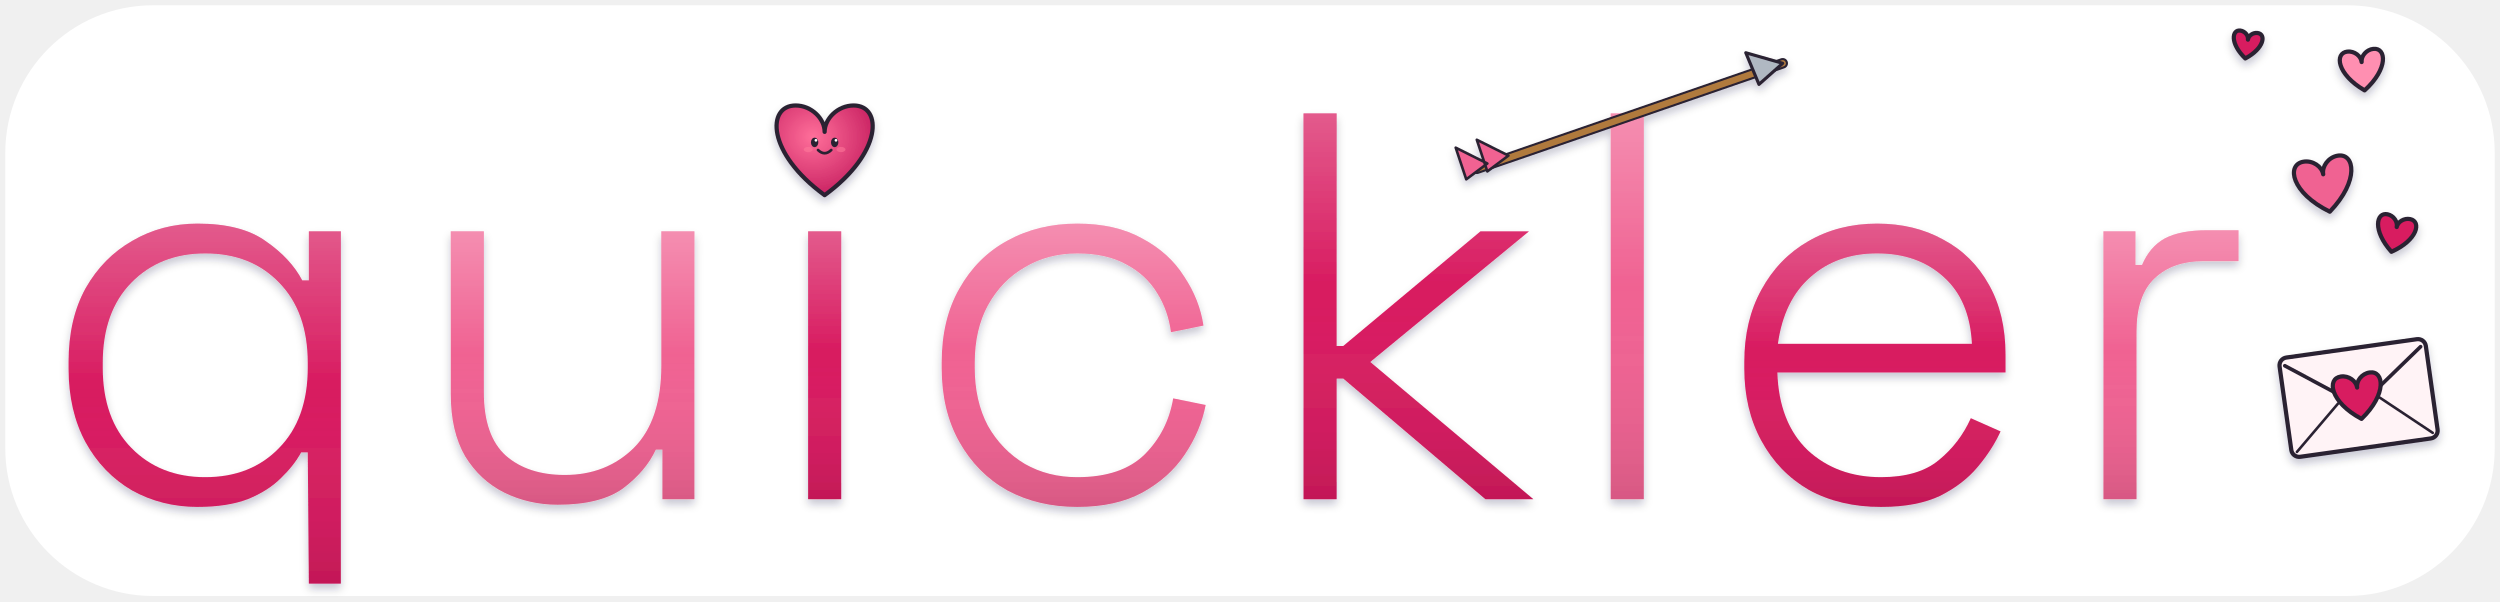
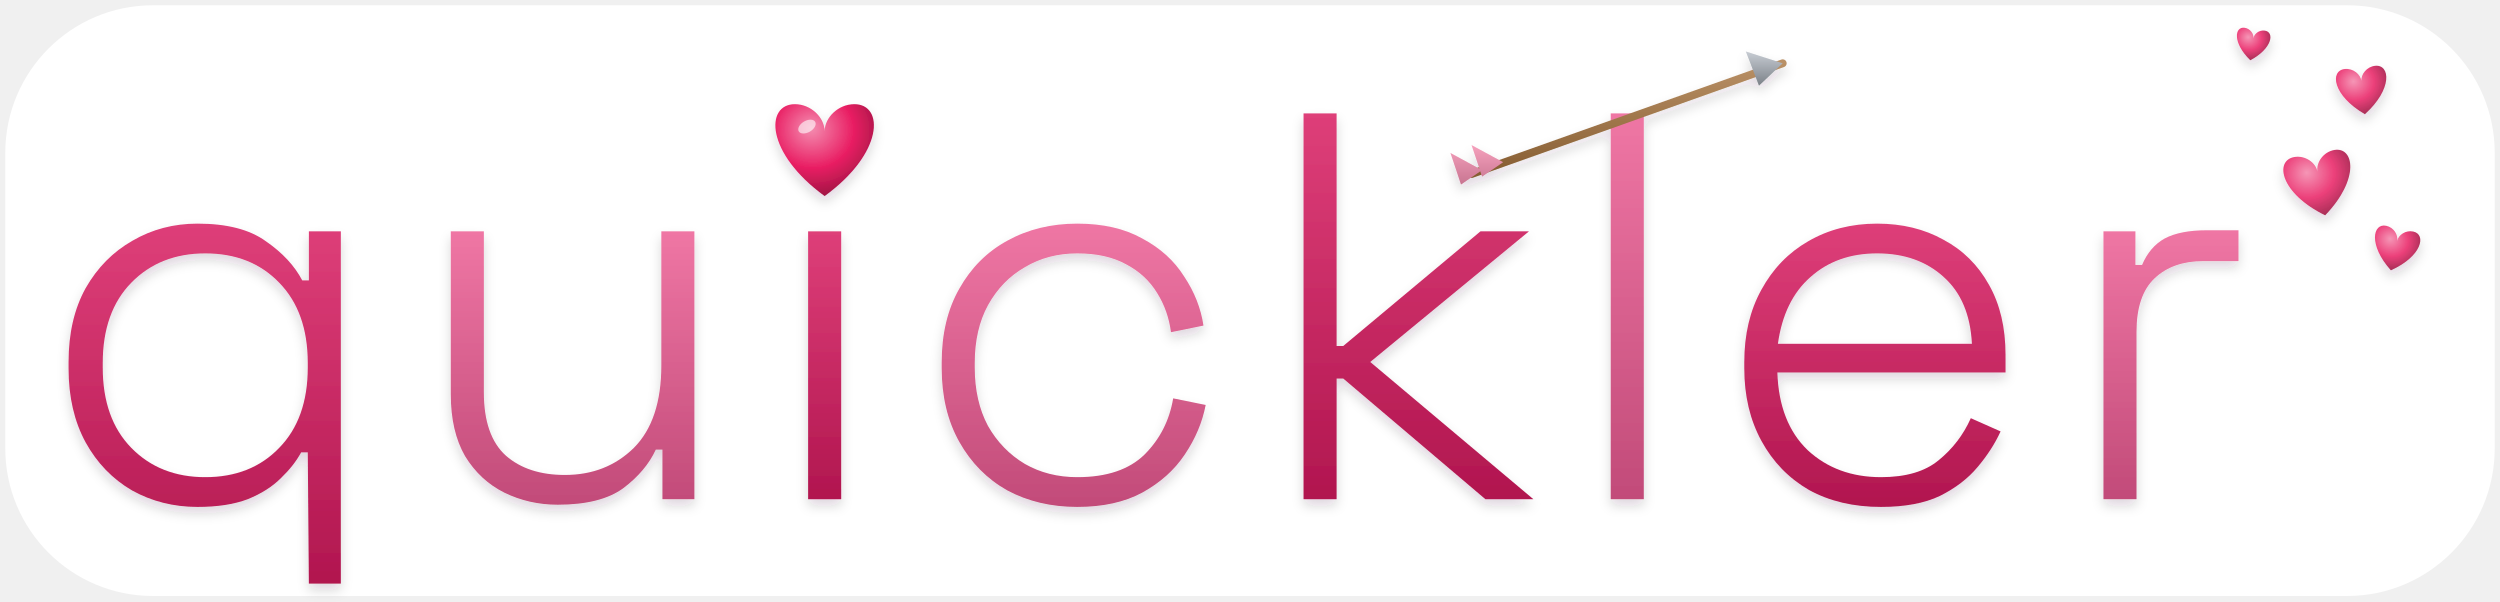
- <svg xmlns="http://www.w3.org/2000/svg" width="1896" height="456" viewBox="-12 -32 948 228" role="img" aria-label="Quickler Valentine's Day logo">
+ <svg xmlns="http://www.w3.org/2000/svg" width="1896" height="456" viewBox="-12 -32 948 228" role="img" aria-label="Quickler logo">
  <defs>
-     <filter id="ds" x="-5%" y="-10%" width="110%" height="130%">
-       <feDropShadow dx="0" dy="2" stdDeviation="1.6" flood-color="#1b1030" flood-opacity=".22" />
+     <filter id="lift" x="-6%" y="-12%" width="112%" height="134%">
+       <feDropShadow dx="0" dy="2.5" stdDeviation="2.2" flood-color="#241830" flood-opacity=".16" />
    </filter>
-     <linearGradient id="shine" x1="0" y1="0" x2="0" y2="1">
-       <stop stop-color="#fff" stop-opacity=".28" />
-       <stop offset=".45" stop-color="#fff" stop-opacity="0" />
-       <stop offset="1" stop-color="#000" stop-opacity=".10" />
+     <linearGradient id="LD81B60" x1="0" y1="0" x2="0" y2="1">
+       <stop stop-color="#DE3F79" />
+       <stop offset="1" stop-color="#B1164F" />
    </linearGradient>
-     <radialGradient id="hrt" cx="0.38" cy="0.35" r=".75">
-       <stop stop-color="#FF6F9A" />
-       <stop offset="1" stop-color="#C2185B" />
+     <linearGradient id="LEC5C93" x1="0" y1="0" x2="0" y2="1">
+       <stop stop-color="#EF76A4" />
+       <stop offset="1" stop-color="#C24B79" />
+     </linearGradient>
+     <radialGradient id="hrt" cx="0.4" cy="0.3" r="0.75" fx="0.36" fy="0.26">
+       <stop stop-color="#F48EB1" />
+       <stop offset=".55" stop-color="#E91E63" />
+       <stop offset="1" stop-color="#971440" />
+     </radialGradient>
+     <linearGradient id="shaft" x1="0" y1="0" x2="0" y2="1">
+       <stop stop-color="#B99065" />
+       <stop offset="1" stop-color="#865D32" />
+     </linearGradient>
+     <linearGradient id="tip" x1="0" y1="0" x2="0" y2="1">
+       <stop stop-color="#C8CDD4" />
+       <stop offset="1" stop-color="#7B8188" />
+     </linearGradient>
+     <linearGradient id="fl" x1="0" y1="0" x2="0" y2="1">
+       <stop stop-color="#F6A1BD" />
+       <stop offset="1" stop-color="#C87591" />
+     </linearGradient>
+     <radialGradient id="hrt2" cx="0.38" cy="0.32" r="0.7" fx="0.34" fy="0.28">
+       <stop stop-color="#F596B6" />
+       <stop offset=".55" stop-color="#EC407A" />
+       <stop offset="1" stop-color="#A52D55" />
    </radialGradient>
  </defs>
  <rect x="-10" y="-30" width="944" height="224" rx="56" fill="#FFFFFF" />
-   <g filter="url(#ds)">
-     <path d="M105.124 189.3L104.706 139.535H102.198C100.387 142.879 97.809 146.153 94.465 149.358C91.26 152.563 87.08 155.21 81.925 157.3C76.77 159.251 70.43 160.226 62.906 160.226C53.849 160.226 45.559 158.136 38.035 153.956C30.65 149.637 24.798 143.576 20.479 135.773C16.16 127.831 14 118.496 14 107.767V105.259C14 94.391 16.16 85.056 20.479 77.253C24.938 69.45 30.859 63.459 38.244 59.279C45.629 54.96 53.849 52.8 62.906 52.8C74.053 52.8 82.691 55.029 88.822 59.488C95.092 63.807 99.69 68.754 102.616 74.327H105.124V55.726H117.246V189.3H105.124ZM65.832 148.94C77.397 148.94 86.732 145.248 93.838 137.863C101.083 130.478 104.706 120.307 104.706 107.349V105.677C104.706 92.719 101.083 82.548 93.838 75.163C86.732 67.778 77.397 64.086 65.832 64.086C54.407 64.086 45.071 67.778 37.826 75.163C30.581 82.548 26.958 92.719 26.958 105.677V107.349C26.958 120.307 30.581 130.478 37.826 137.863C45.071 145.248 54.407 148.94 65.832 148.94Z" fill="#D81B60" />
-     <path d="M199.484 159.39C192.239 159.39 185.481 157.857 179.211 154.792C173.081 151.727 168.134 147.129 164.372 140.998C160.75 134.728 158.938 126.925 158.938 117.59V55.726H171.478V116.754C171.478 127.761 174.265 135.773 179.838 140.789C185.412 145.666 192.866 148.104 202.201 148.104C212.651 148.104 221.36 144.69 228.326 137.863C235.293 130.896 238.776 120.446 238.776 106.513V55.726H251.316V157.3H239.194V138.49H236.686C234.178 143.924 230.068 148.801 224.355 153.12C218.643 157.3 210.352 159.39 199.484 159.39Z" fill="#F06292" />
-     <path d="M294.439 157.3V55.726H306.979V157.3H294.439Z" fill="#D81B60" />
-     <path d="M396.499 160.226C386.607 160.226 377.759 158.136 369.956 153.956C362.293 149.637 356.232 143.506 351.773 135.564C347.315 127.622 345.085 118.287 345.085 107.558V105.468C345.085 94.6 347.315 85.265 351.773 77.462C356.232 69.52 362.293 63.459 369.956 59.279C377.759 54.96 386.607 52.8 396.499 52.8C406.253 52.8 414.473 54.681 421.161 58.443C427.989 62.066 433.283 66.873 437.045 72.864C440.947 78.716 443.385 84.916 444.36 91.465L432.029 93.973C431.333 88.539 429.591 83.593 426.804 79.134C424.018 74.536 420.116 70.913 415.1 68.266C410.084 65.479 403.884 64.086 396.499 64.086C389.115 64.086 382.496 65.828 376.644 69.311C370.792 72.655 366.125 77.462 362.641 83.732C359.297 89.863 357.625 97.178 357.625 105.677V107.349C357.625 115.848 359.297 123.233 362.641 129.503C366.125 135.634 370.792 140.441 376.644 143.924C382.496 147.268 389.115 148.94 396.499 148.94C407.646 148.94 416.145 146.084 421.997 140.371C427.849 134.519 431.472 127.413 432.865 119.053L445.196 121.561C443.942 128.11 441.295 134.38 437.254 140.371C433.353 146.223 427.989 151.03 421.161 154.792C414.473 158.415 406.253 160.226 396.499 160.226Z" fill="#F06292" />
-     <path d="M482.302 157.3V11H494.842V99.198H497.35L549.391 55.726H567.783L507.591 105.259L569.455 157.3H551.272L497.35 111.529H494.842V157.3H482.302Z" fill="#D81B60" />
-     <path d="M598.787 157.3V11H611.327V157.3Z" fill="#F06292" />
-     <path d="M701.266 160.226C690.816 160.226 681.689 158.066 673.886 153.747C666.223 149.288 660.232 143.088 655.912 135.146C651.593 127.204 649.433 118.078 649.433 107.767V105.259C649.433 94.809 651.593 85.683 655.912 77.88C660.232 69.938 666.153 63.807 673.677 59.488C681.341 55.029 690.049 52.8 699.802 52.8C709.277 52.8 717.637 54.82 724.883 58.861C732.267 62.762 738.049 68.475 742.229 75.999C746.409 83.384 748.5 92.231 748.5 102.542V109.23H661.974C662.392 121.909 666.223 131.732 673.469 138.699C680.853 145.526 690.119 148.94 701.266 148.94C710.74 148.94 718.055 146.78 723.211 142.461C728.505 138.142 732.546 132.847 735.333 126.577L746.619 131.593C744.529 136.191 741.603 140.719 737.841 145.178C734.218 149.497 729.48 153.12 723.628 156.046C717.776 158.833 710.322 160.226 701.266 160.226ZM662.182 98.362H735.75C735.193 87.355 731.64 78.925 725.091 73.073C718.543 67.082 710.113 64.086 699.802 64.086C689.631 64.086 681.201 67.082 674.513 73.073C667.825 78.925 663.715 87.355 662.182 98.362Z" fill="#D81B60" />
-     <path d="M785.63 157.3V55.726H797.752V68.475H800.26C802.21 63.877 805.067 60.533 808.829 58.443C812.73 56.353 818.094 55.308 824.922 55.308H836.835V67.012H823.459C815.795 67.012 809.665 69.172 805.067 73.491C800.469 77.81 798.17 84.568 798.17 93.764V157.3H785.63Z" fill="#F06292" />
-     <path d="M105.124 189.3L104.706 139.535H102.198C100.387 142.879 97.809 146.153 94.465 149.358C91.26 152.563 87.08 155.21 81.925 157.3C76.77 159.251 70.43 160.226 62.906 160.226C53.849 160.226 45.559 158.136 38.035 153.956C30.65 149.637 24.798 143.576 20.479 135.773C16.16 127.831 14 118.496 14 107.767V105.259C14 94.391 16.16 85.056 20.479 77.253C24.938 69.45 30.859 63.459 38.244 59.279C45.629 54.96 53.849 52.8 62.906 52.8C74.053 52.8 82.691 55.029 88.822 59.488C95.092 63.807 99.69 68.754 102.616 74.327H105.124V55.726H117.246V189.3H105.124ZM65.832 148.94C77.397 148.94 86.732 145.248 93.838 137.863C101.083 130.478 104.706 120.307 104.706 107.349V105.677C104.706 92.719 101.083 82.548 93.838 75.163C86.732 67.778 77.397 64.086 65.832 64.086C54.407 64.086 45.071 67.778 37.826 75.163C30.581 82.548 26.958 92.719 26.958 105.677V107.349C26.958 120.307 30.581 130.478 37.826 137.863C45.071 145.248 54.407 148.94 65.832 148.94Z" fill="url(#shine)" />
-     <path d="M199.484 159.39C192.239 159.39 185.481 157.857 179.211 154.792C173.081 151.727 168.134 147.129 164.372 140.998C160.75 134.728 158.938 126.925 158.938 117.59V55.726H171.478V116.754C171.478 127.761 174.265 135.773 179.838 140.789C185.412 145.666 192.866 148.104 202.201 148.104C212.651 148.104 221.36 144.69 228.326 137.863C235.293 130.896 238.776 120.446 238.776 106.513V55.726H251.316V157.3H239.194V138.49H236.686C234.178 143.924 230.068 148.801 224.355 153.12C218.643 157.3 210.352 159.39 199.484 159.39Z" fill="url(#shine)" />
-     <path d="M294.439 157.3V55.726H306.979V157.3H294.439Z" fill="url(#shine)" />
-     <path d="M396.499 160.226C386.607 160.226 377.759 158.136 369.956 153.956C362.293 149.637 356.232 143.506 351.773 135.564C347.315 127.622 345.085 118.287 345.085 107.558V105.468C345.085 94.6 347.315 85.265 351.773 77.462C356.232 69.52 362.293 63.459 369.956 59.279C377.759 54.96 386.607 52.8 396.499 52.8C406.253 52.8 414.473 54.681 421.161 58.443C427.989 62.066 433.283 66.873 437.045 72.864C440.947 78.716 443.385 84.916 444.36 91.465L432.029 93.973C431.333 88.539 429.591 83.593 426.804 79.134C424.018 74.536 420.116 70.913 415.1 68.266C410.084 65.479 403.884 64.086 396.499 64.086C389.115 64.086 382.496 65.828 376.644 69.311C370.792 72.655 366.125 77.462 362.641 83.732C359.297 89.863 357.625 97.178 357.625 105.677V107.349C357.625 115.848 359.297 123.233 362.641 129.503C366.125 135.634 370.792 140.441 376.644 143.924C382.496 147.268 389.115 148.94 396.499 148.94C407.646 148.94 416.145 146.084 421.997 140.371C427.849 134.519 431.472 127.413 432.865 119.053L445.196 121.561C443.942 128.11 441.295 134.38 437.254 140.371C433.353 146.223 427.989 151.03 421.161 154.792C414.473 158.415 406.253 160.226 396.499 160.226Z" fill="url(#shine)" />
-     <path d="M482.302 157.3V11H494.842V99.198H497.35L549.391 55.726H567.783L507.591 105.259L569.455 157.3H551.272L497.35 111.529H494.842V157.3H482.302Z" fill="url(#shine)" />
-     <path d="M598.787 157.3V11H611.327V157.3Z" fill="url(#shine)" />
-     <path d="M701.266 160.226C690.816 160.226 681.689 158.066 673.886 153.747C666.223 149.288 660.232 143.088 655.912 135.146C651.593 127.204 649.433 118.078 649.433 107.767V105.259C649.433 94.809 651.593 85.683 655.912 77.88C660.232 69.938 666.153 63.807 673.677 59.488C681.341 55.029 690.049 52.8 699.802 52.8C709.277 52.8 717.637 54.82 724.883 58.861C732.267 62.762 738.049 68.475 742.229 75.999C746.409 83.384 748.5 92.231 748.5 102.542V109.23H661.974C662.392 121.909 666.223 131.732 673.469 138.699C680.853 145.526 690.119 148.94 701.266 148.94C710.74 148.94 718.055 146.78 723.211 142.461C728.505 138.142 732.546 132.847 735.333 126.577L746.619 131.593C744.529 136.191 741.603 140.719 737.841 145.178C734.218 149.497 729.48 153.12 723.628 156.046C717.776 158.833 710.322 160.226 701.266 160.226ZM662.182 98.362H735.75C735.193 87.355 731.64 78.925 725.091 73.073C718.543 67.082 710.113 64.086 699.802 64.086C689.631 64.086 681.201 67.082 674.513 73.073C667.825 78.925 663.715 87.355 662.182 98.362Z" fill="url(#shine)" />
-     <path d="M785.63 157.3V55.726H797.752V68.475H800.26C802.21 63.877 805.067 60.533 808.829 58.443C812.73 56.353 818.094 55.308 824.922 55.308H836.835V67.012H823.459C815.795 67.012 809.665 69.172 805.067 73.491C800.469 77.81 798.17 84.568 798.17 93.764V157.3H785.63Z" fill="url(#shine)" />
-     <g transform="translate(300.7 28) scale(2)">
-       <path d="M0 7 C-11 -1 -11 -10 -5.5 -10 C-2.5 -10 0 -7.5 0 -5 C0 -7.5 2.5 -10 5.5 -10 C11 -10 11 -1 0 7Z" fill="url(#hrt)" stroke="#2B2233" stroke-width="0.8" stroke-linejoin="round" stroke-linecap="round" />
+   <g filter="url(#lift)">
+     <path d="M105.124 189.3L104.706 139.535H102.198C100.387 142.879 97.809 146.153 94.465 149.358C91.26 152.563 87.08 155.21 81.925 157.3C76.77 159.251 70.43 160.226 62.906 160.226C53.849 160.226 45.559 158.136 38.035 153.956C30.65 149.637 24.798 143.576 20.479 135.773C16.16 127.831 14 118.496 14 107.767V105.259C14 94.391 16.16 85.056 20.479 77.253C24.938 69.45 30.859 63.459 38.244 59.279C45.629 54.96 53.849 52.8 62.906 52.8C74.053 52.8 82.691 55.029 88.822 59.488C95.092 63.807 99.69 68.754 102.616 74.327H105.124V55.726H117.246V189.3H105.124ZM65.832 148.94C77.397 148.94 86.732 145.248 93.838 137.863C101.083 130.478 104.706 120.307 104.706 107.349V105.677C104.706 92.719 101.083 82.548 93.838 75.163C86.732 67.778 77.397 64.086 65.832 64.086C54.407 64.086 45.071 67.778 37.826 75.163C30.581 82.548 26.958 92.719 26.958 105.677V107.349C26.958 120.307 30.581 130.478 37.826 137.863C45.071 145.248 54.407 148.94 65.832 148.94Z" fill="url(#LD81B60)" />
+     <path d="M199.484 159.39C192.239 159.39 185.481 157.857 179.211 154.792C173.081 151.727 168.134 147.129 164.372 140.998C160.75 134.728 158.938 126.925 158.938 117.59V55.726H171.478V116.754C171.478 127.761 174.265 135.773 179.838 140.789C185.412 145.666 192.866 148.104 202.201 148.104C212.651 148.104 221.36 144.69 228.326 137.863C235.293 130.896 238.776 120.446 238.776 106.513V55.726H251.316V157.3H239.194V138.49H236.686C234.178 143.924 230.068 148.801 224.355 153.12C218.643 157.3 210.352 159.39 199.484 159.39Z" fill="url(#LEC5C93)" />
+     <path d="M294.439 157.3V55.726H306.979V157.3H294.439Z" fill="url(#LD81B60)" />
+     <path d="M396.499 160.226C386.607 160.226 377.759 158.136 369.956 153.956C362.293 149.637 356.232 143.506 351.773 135.564C347.315 127.622 345.085 118.287 345.085 107.558V105.468C345.085 94.6 347.315 85.265 351.773 77.462C356.232 69.52 362.293 63.459 369.956 59.279C377.759 54.96 386.607 52.8 396.499 52.8C406.253 52.8 414.473 54.681 421.161 58.443C427.989 62.066 433.283 66.873 437.045 72.864C440.947 78.716 443.385 84.916 444.36 91.465L432.029 93.973C431.333 88.539 429.591 83.593 426.804 79.134C424.018 74.536 420.116 70.913 415.1 68.266C410.084 65.479 403.884 64.086 396.499 64.086C389.115 64.086 382.496 65.828 376.644 69.311C370.792 72.655 366.125 77.462 362.641 83.732C359.297 89.863 357.625 97.178 357.625 105.677V107.349C357.625 115.848 359.297 123.233 362.641 129.503C366.125 135.634 370.792 140.441 376.644 143.924C382.496 147.268 389.115 148.94 396.499 148.94C407.646 148.94 416.145 146.084 421.997 140.371C427.849 134.519 431.472 127.413 432.865 119.053L445.196 121.561C443.942 128.11 441.295 134.38 437.254 140.371C433.353 146.223 427.989 151.03 421.161 154.792C414.473 158.415 406.253 160.226 396.499 160.226Z" fill="url(#LEC5C93)" />
+     <path d="M482.302 157.3V11H494.842V99.198H497.35L549.391 55.726H567.783L507.591 105.259L569.455 157.3H551.272L497.35 111.529H494.842V157.3H482.302Z" fill="url(#LD81B60)" />
+     <path d="M598.787 157.3V11H611.327V157.3Z" fill="url(#LEC5C93)" />
+     <path d="M701.266 160.226C690.816 160.226 681.689 158.066 673.886 153.747C666.223 149.288 660.232 143.088 655.912 135.146C651.593 127.204 649.433 118.078 649.433 107.767V105.259C649.433 94.809 651.593 85.683 655.912 77.88C660.232 69.938 666.153 63.807 673.677 59.488C681.341 55.029 690.049 52.8 699.802 52.8C709.277 52.8 717.637 54.82 724.883 58.861C732.267 62.762 738.049 68.475 742.229 75.999C746.409 83.384 748.5 92.231 748.5 102.542V109.23H661.974C662.392 121.909 666.223 131.732 673.469 138.699C680.853 145.526 690.119 148.94 701.266 148.94C710.74 148.94 718.055 146.78 723.211 142.461C728.505 138.142 732.546 132.847 735.333 126.577L746.619 131.593C744.529 136.191 741.603 140.719 737.841 145.178C734.218 149.497 729.48 153.12 723.628 156.046C717.776 158.833 710.322 160.226 701.266 160.226ZM662.182 98.362H735.75C735.193 87.355 731.64 78.925 725.091 73.073C718.543 67.082 710.113 64.086 699.802 64.086C689.631 64.086 681.201 67.082 674.513 73.073C667.825 78.925 663.715 87.355 662.182 98.362Z" fill="url(#LD81B60)" />
+     <path d="M785.63 157.3V55.726H797.752V68.475H800.26C802.21 63.877 805.067 60.533 808.829 58.443C812.73 56.353 818.094 55.308 824.922 55.308H836.835V67.012H823.459C815.795 67.012 809.665 69.172 805.067 73.491C800.469 77.81 798.17 84.568 798.17 93.764V157.3H785.63Z" fill="url(#LEC5C93)" />
+     <g transform="translate(300.7 28) scale(2.05)">
+       <path d="M0 7 C-11 -1 -11 -10 -5.5 -10 C-2.5 -10 0 -7.5 0 -5 C0 -7.5 2.5 -10 5.5 -10 C11 -10 11 -1 0 7Z" fill="url(#hrt)" />
    </g>
-     <ellipse cx="296.9" cy="22.0" rx="1.4" ry="1.8" fill="#2B2233" />
-     <ellipse cx="304.5" cy="22.0" rx="1.4" ry="1.8" fill="#2B2233" />
-     <circle cx="297.4" cy="21.2" r="0.52" fill="#fff" />
-     <circle cx="305.0" cy="21.2" r="0.52" fill="#fff" />
-     <path d="M298.2 24.9 Q300.7 27.3 303.2 24.9" fill="none" stroke="#2B2233" stroke-width="1.04" stroke-linecap="round" />
-     <ellipse cx="294.5" cy="24.7" rx="1.7" ry="1.0" fill="#FF7A9A" opacity=".55" />
-     <ellipse cx="306.9" cy="24.7" rx="1.7" ry="1.0" fill="#FF7A9A" opacity=".55" />
-     <path d="M548 32 L664 -8" stroke="#2B2233" stroke-width="4" stroke-linecap="round" />
-     <path d="M548 32 L664 -8" stroke="#B07A3E" stroke-width="2.4" stroke-linecap="round" />
-     <path d="M664 -8 L650 -12 L655 0Z" fill="#B0B8C2" stroke="#2B2233" stroke-width="1.2" stroke-linejoin="round" stroke-linecap="round" />
-     <path d="M552 30 L540 24 L544 36Z M560 27 L548 21 L552 33Z" fill="#F06292" stroke="#2B2233" stroke-width="1" stroke-linejoin="round" stroke-linecap="round" />
-     <g transform="translate(852 104) rotate(-8)">
-       <rect width="56" height="38" rx="3" fill="#FFF3F6" stroke="#2B2233" stroke-width="1.6" stroke-linejoin="round" stroke-linecap="round" />
-       <path d="M2 3 L28 22 L54 3" fill="none" stroke="#2B2233" stroke-width="1.4" stroke-linejoin="round" stroke-linecap="round" />
-       <path d="M2 36 L20 20 M54 36 L36 20" fill="none" stroke="#2B2233" stroke-width="1" stroke-linejoin="round" stroke-linecap="round" />
-       <path transform="translate(28 20) rotate(0) scale(1)" d="M0 7 C-11 -1 -11 -10 -5.5 -10 C-2.5 -10 0 -7.5 0 -5 C0 -7.5 2.5 -10 5.5 -10 C11 -10 11 -1 0 7Z" fill="#D81B60" stroke="#2B2233" stroke-width="1.6" stroke-linejoin="round" stroke-linecap="round" />
+     <ellipse cx="294" cy="16" rx="3.6" ry="2.2" fill="#fff" opacity=".6" transform="rotate(-30 294 16)" />
+     <path d="M546 34 L664 -8" stroke="url(#shaft)" stroke-width="3" stroke-linecap="round" />
+     <path d="M664 -8 L650 -12.5 L655 0.5Z" fill="url(#tip)" />
+     <path d="M550 32.5 L538 26 L542 38Z M558 29.5 L546 23 L550 35Z" fill="url(#fl)" />
+     <g transform="translate(868 40) scale(1.4) rotate(-10)">
+       <path d="M0 7 C-11 -1 -11 -10 -5.5 -10 C-2.5 -10 0 -7.5 0 -5 C0 -7.5 2.5 -10 5.5 -10 C11 -10 11 -1 0 7Z" fill="url(#hrt2)" />
    </g>
-     <path transform="translate(870 40) rotate(-10) scale(1.2)" d="M0 7 C-11 -1 -11 -10 -5.5 -10 C-2.5 -10 0 -7.5 0 -5 C0 -7.5 2.5 -10 5.5 -10 C11 -10 11 -1 0 7Z" fill="#F06292" stroke="#2B2233" stroke-width="1.333" stroke-linejoin="round" stroke-linecap="round" />
-     <path transform="translate(896 58) rotate(12) scale(0.8)" d="M0 7 C-11 -1 -11 -10 -5.5 -10 C-2.5 -10 0 -7.5 0 -5 C0 -7.5 2.5 -10 5.5 -10 C11 -10 11 -1 0 7Z" fill="#D81B60" stroke="#2B2233" stroke-width="2.0" stroke-linejoin="round" stroke-linecap="round" />
-     <path transform="translate(884 -4) rotate(-6) scale(0.9)" d="M0 7 C-11 -1 -11 -10 -5.5 -10 C-2.5 -10 0 -7.5 0 -5 C0 -7.5 2.5 -10 5.5 -10 C11 -10 11 -1 0 7Z" fill="#FF8FB1" stroke="#2B2233" stroke-width="1.778" stroke-linejoin="round" stroke-linecap="round" />
-     <path transform="translate(840 -14) rotate(8) scale(0.6)" d="M0 7 C-11 -1 -11 -10 -5.5 -10 C-2.5 -10 0 -7.5 0 -5 C0 -7.5 2.5 -10 5.5 -10 C11 -10 11 -1 0 7Z" fill="#D81B60" stroke="#2B2233" stroke-width="2.667" stroke-linejoin="round" stroke-linecap="round" />
+     <g transform="translate(896 64) scale(0.95) rotate(12)">
+       <path d="M0 7 C-11 -1 -11 -10 -5.5 -10 C-2.5 -10 0 -7.5 0 -5 C0 -7.5 2.5 -10 5.5 -10 C11 -10 11 -1 0 7Z" fill="url(#hrt2)" />
+     </g>
+     <g transform="translate(884 4) scale(1.05) rotate(-6)">
+       <path d="M0 7 C-11 -1 -11 -10 -5.5 -10 C-2.5 -10 0 -7.5 0 -5 C0 -7.5 2.5 -10 5.5 -10 C11 -10 11 -1 0 7Z" fill="url(#hrt2)" />
+     </g>
+     <g transform="translate(842 -14) scale(0.7) rotate(8)">
+       <path d="M0 7 C-11 -1 -11 -10 -5.5 -10 C-2.5 -10 0 -7.5 0 -5 C0 -7.5 2.5 -10 5.5 -10 C11 -10 11 -1 0 7Z" fill="url(#hrt2)" />
+     </g>
  </g>
</svg>
